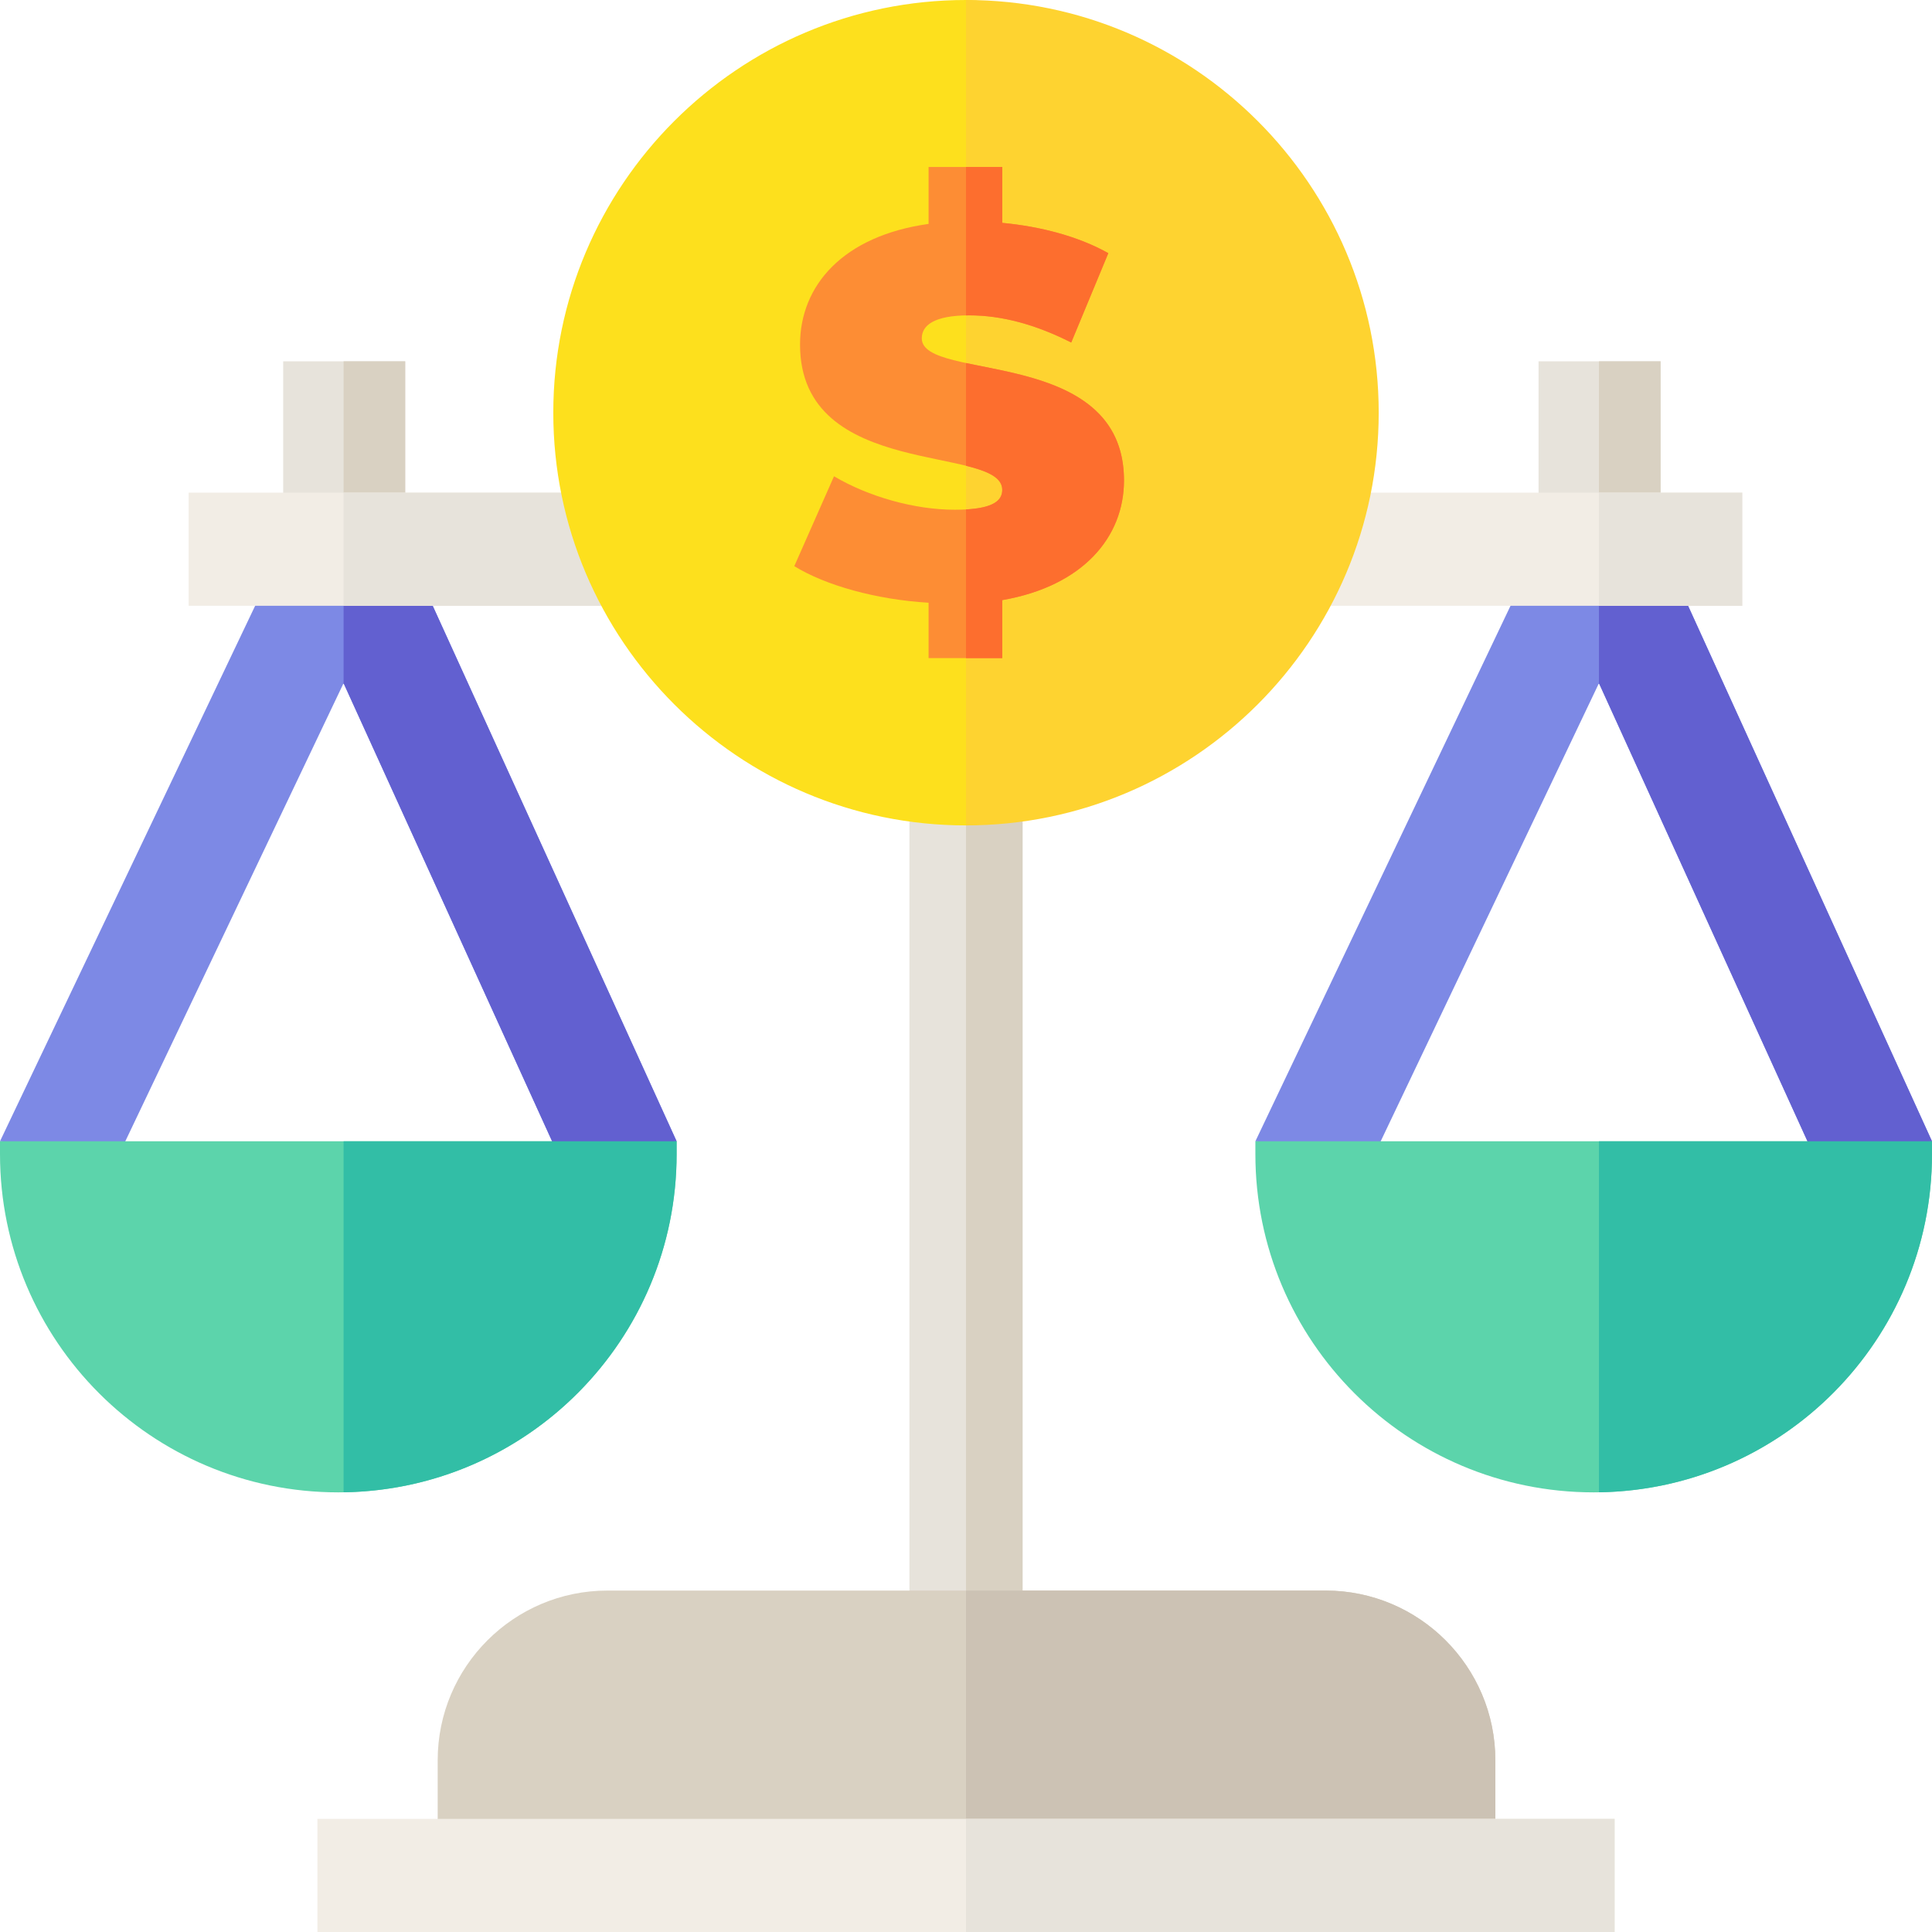
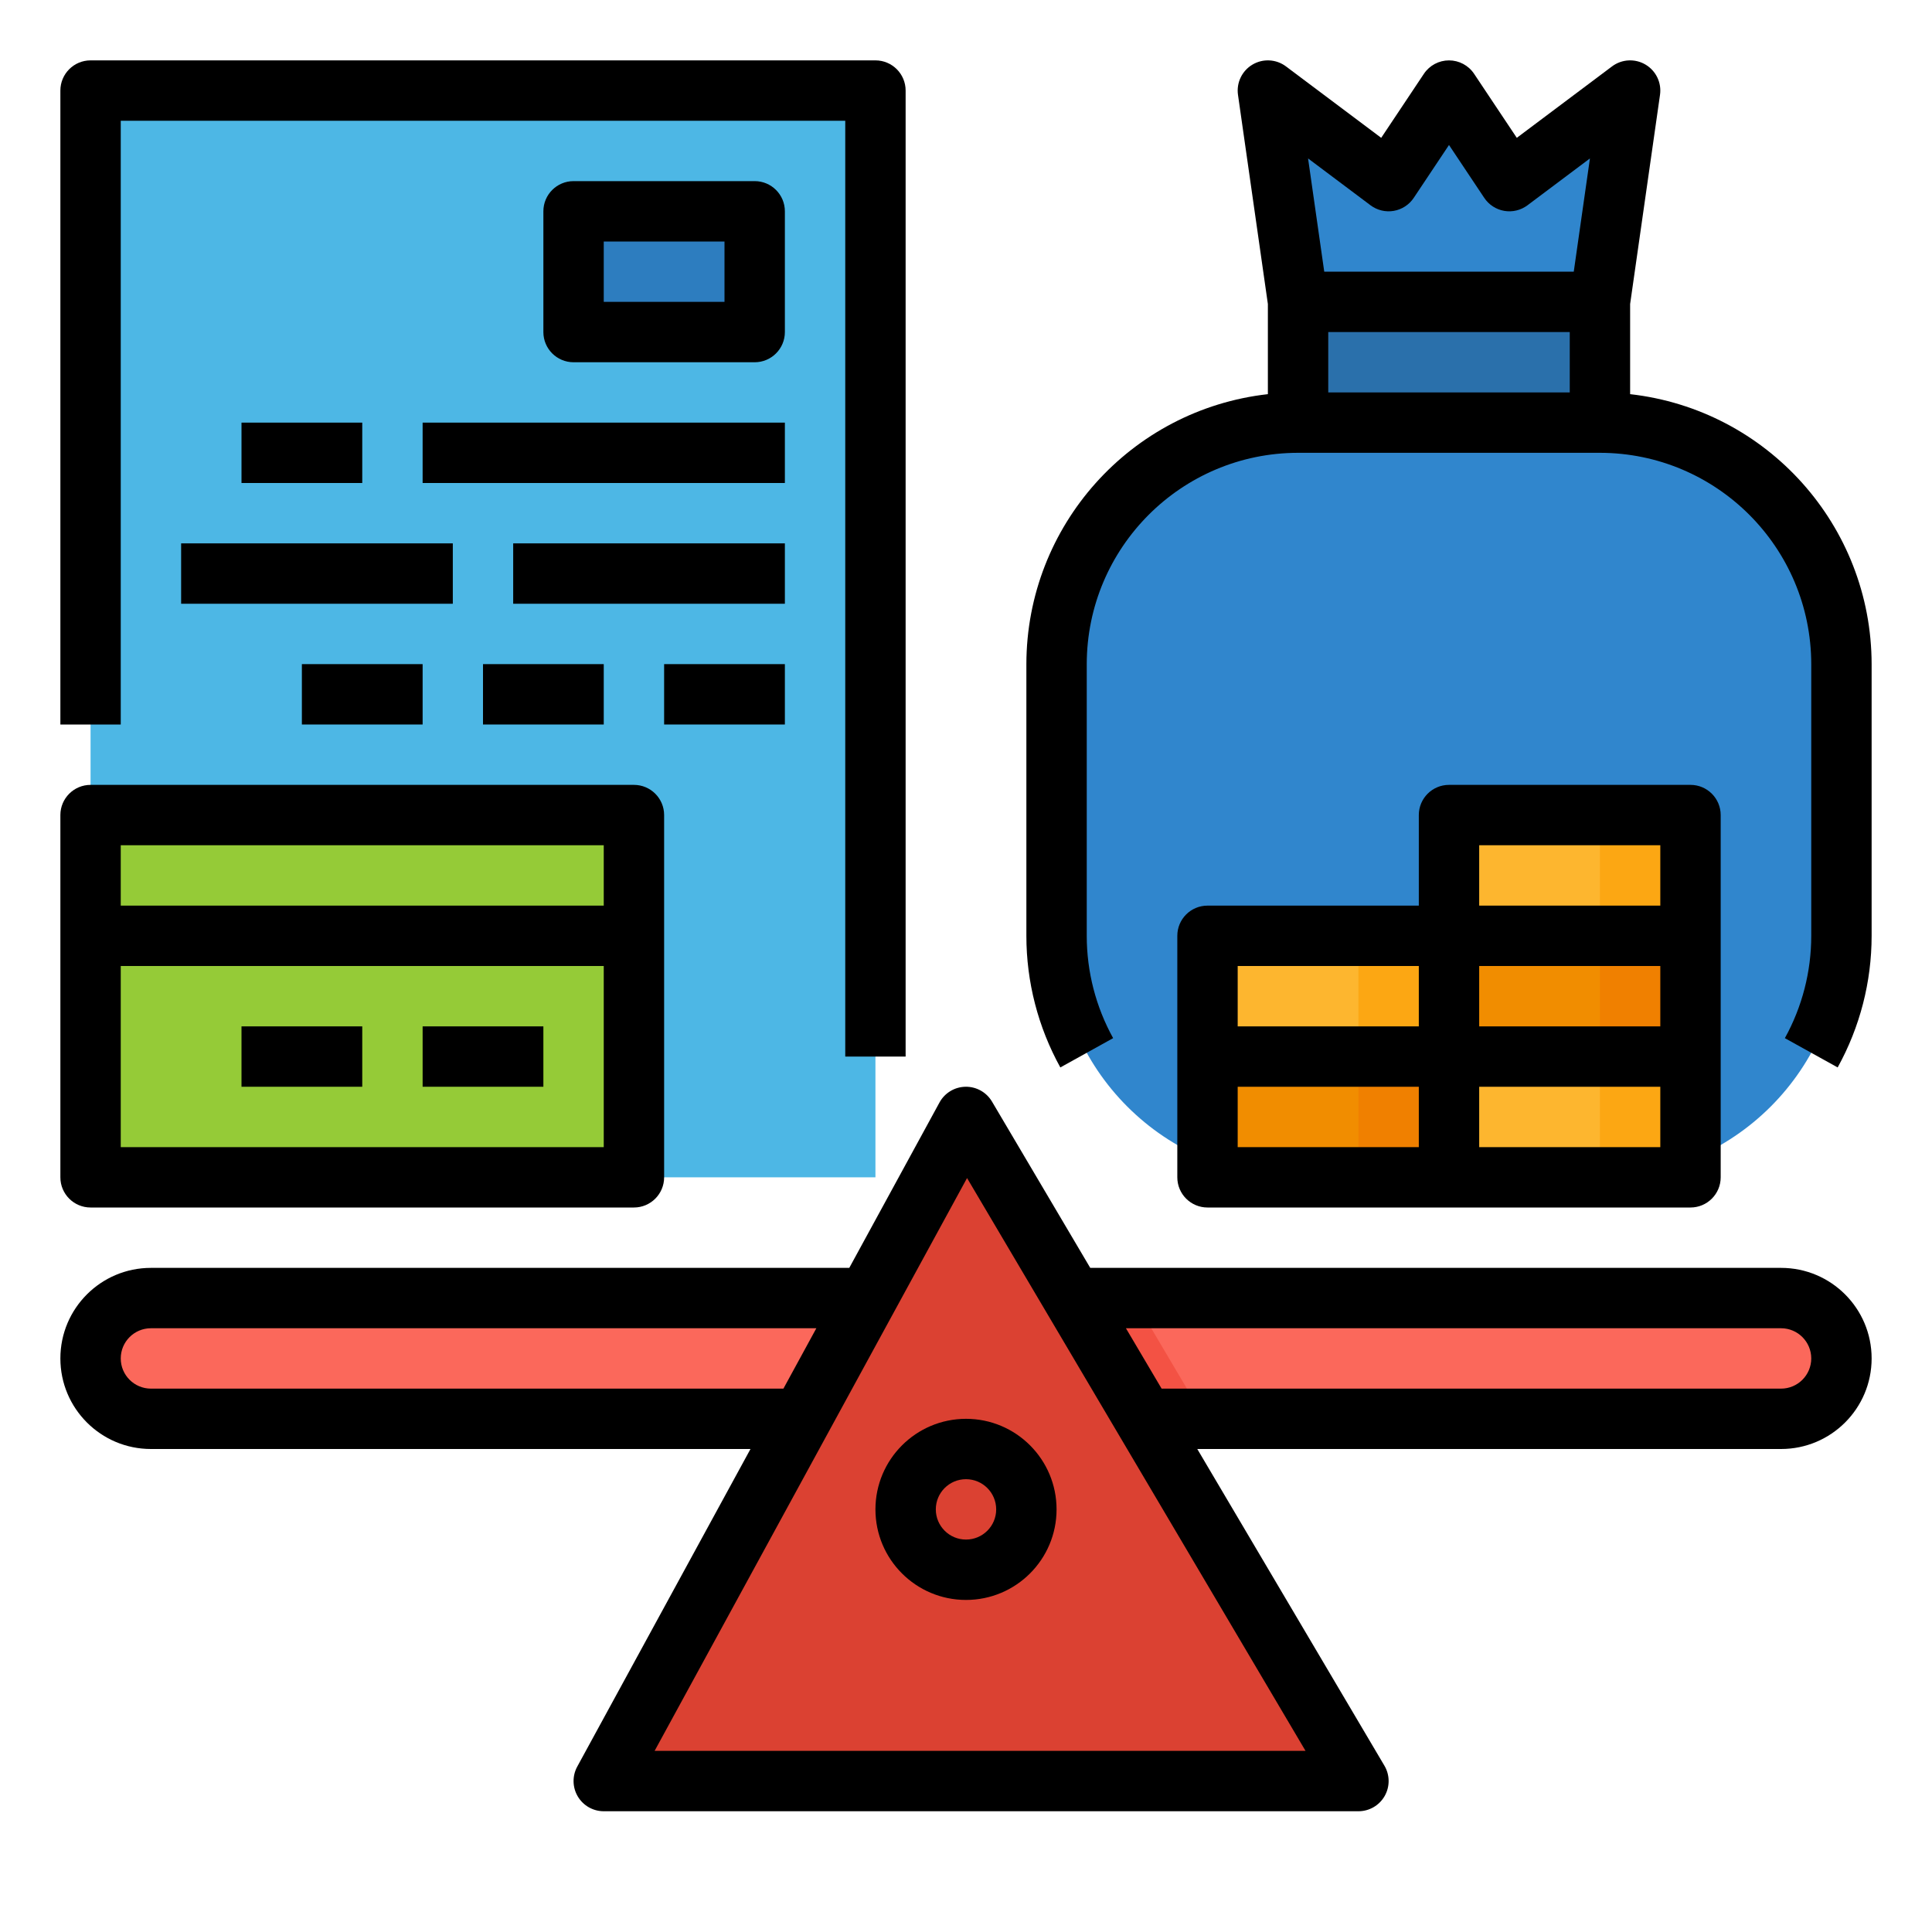
- <svg xmlns="http://www.w3.org/2000/svg" id="Capa_1" enable-background="new 0 0 512 512" height="512" viewBox="0 0 512 512" width="512">
-   <g>
-     <g>
-       <g>
-         <g>
-           <path d="m75.046 95.749h32.339v39.973h-32.339z" fill="#e7e3db" />
-         </g>
-         <g>
-           <g>
-             <path d="m105.523 140.455h-28.339l-77.184 161.993 32.497 1.493 58.555-122.891 55.937 122.891 32.322-1.493z" fill="#7d89e5" />
-           </g>
-         </g>
-         <path d="m89.656 395.491c-49.516 0-89.656-40.14-89.656-89.655v-3.388h179.311v3.388c0 49.515-40.14 89.655-89.655 89.655z" fill="#5cd4ab" />
-       </g>
-       <g>
-         <path d="m179.311 302.448-73.788-161.993h-14.471v40.595l55.937 122.891z" fill="#6260d0" />
-       </g>
-       <g>
-         <path d="m91.052 95.749h16.334v39.973h-16.334z" fill="#d9d1c2" />
-         <path d="m91.052 302.448v93.026c48.871-.747 88.26-40.589 88.26-89.638v-3.388z" fill="#32bea6" />
-       </g>
-     </g>
-     <g>
-       <g>
-         <g>
-           <path d="m407.735 95.749h32.339v39.973h-32.339z" fill="#e7e3db" />
-         </g>
-         <g>
-           <g>
-             <path d="m438.212 140.455h-28.339l-77.184 161.993 32.497 1.493 58.554-122.891 55.938 122.891 32.322-1.493z" fill="#7d89e5" />
-           </g>
-         </g>
-         <path d="m422.345 395.491c-49.516 0-89.656-40.14-89.656-89.655v-3.388h179.311v3.388c0 49.515-40.14 89.655-89.655 89.655z" fill="#5cd4ab" />
-       </g>
-       <g>
-         <path d="m512 302.448-73.788-161.993h-14.472v40.595l55.938 122.891z" fill="#6260d0" />
-       </g>
-       <g>
-         <path d="m423.74 95.749h16.334v39.973h-16.334z" fill="#d9d1c2" />
-         <path d="m423.74 302.448v93.026c48.871-.747 88.26-40.589 88.26-89.638v-3.388z" fill="#32bea6" />
-       </g>
-     </g>
-     <g>
-       <path d="m241.01 198.674h29.98v237.833h-29.98z" fill="#e7e3db" />
-     </g>
-     <g>
-       <path d="m256 198.674h14.99v237.833h-14.99z" fill="#d9d1c2" />
-     </g>
-     <g>
-       <path d="m49.992 130.559h123.582v29.98h-123.582z" fill="#f2ede5" />
-     </g>
-     <g>
-       <path d="m91.052 130.559h82.522v29.98h-82.522z" fill="#e7e3db" />
-     </g>
-     <g>
-       <path d="m340.134 130.559h121.583v29.98h-121.583z" fill="#f2ede5" />
-     </g>
-     <g>
-       <path d="m423.74 130.559h37.976v29.98h-37.976z" fill="#e7e3db" />
-     </g>
-     <g>
-       <g>
-         <g>
-           <g>
-             <g>
-               <path d="m256 218.742c-60.307 0-109.371-49.064-109.371-109.371s49.064-109.371 109.371-109.371 60.307 218.742 0 218.742z" fill="#fde01d" />
-             </g>
-           </g>
-         </g>
-       </g>
-       <g>
-         <path d="m256 0v218.742c60.307 0 109.371-49.064 109.371-109.371s-49.064-109.371-109.371-109.371z" fill="#fed330" />
-       </g>
-       <g>
-         <g>
-           <path d="m244.283 89.663c0-3.323 3.046-6.093 12.601-6.093 8.447 0 17.447 2.354 27.002 7.201l9.832-23.679c-7.893-4.431-17.863-7.062-28.11-8.031v-14.817h-19.525v15.094c-22.709 3.185-34.064 16.34-34.064 31.987 0 36.142 53.589 26.31 53.589 38.496 0 3.323-3.323 5.262-12.601 5.262-10.663 0-22.848-3.462-31.987-8.862l-10.524 23.817c8.308 5.124 21.74 8.862 35.587 9.693v14.678h19.525v-15.371c21.463-3.739 32.264-16.755 32.264-31.71 0-35.726-53.589-26.033-53.589-37.665z" fill="#fd8d34" />
-         </g>
-         <g fill="#fd6e2e">
-           <path d="m265.608 159.038c21.463-3.739 32.264-16.755 32.264-31.71 0-24.935-26.102-27.745-41.872-31.122v27.223c5.7 1.418 9.608 3.103 9.608 6.391 0 2.937-2.603 4.79-9.608 5.182v39.407h9.608z" />
-           <path d="m283.886 90.771 9.832-23.679c-7.893-4.431-17.863-7.062-28.11-8.031v-14.817h-9.608v39.343c.294-.006.576-.016.884-.016 8.447-.001 17.447 2.353 27.002 7.2z" />
-         </g>
-       </g>
-     </g>
-     <path d="m351.314 421.517h-190.353c-24.797 0-44.97 20.173-44.97 44.97v30.523h280.292v-30.523c.001-24.796-20.172-44.97-44.969-44.97z" fill="#d9d1c2" />
-     <g>
-       <path d="m396.284 466.487c0-24.797-20.173-44.97-44.97-44.97h-95.314v75.493h140.284z" fill="#ccc2b4" />
-     </g>
-     <g>
-       <g>
-         <g>
-           <path d="m84.115 482.02h343.771v29.98h-343.771z" fill="#f2ede5" />
-         </g>
-       </g>
-     </g>
-     <g>
-       <path d="m256 482.02h171.885v29.98h-171.885z" fill="#e7e3db" />
-     </g>
-   </g>
+ <svg xmlns="http://www.w3.org/2000/svg" id="Fill_out_line" height="512" viewBox="0 0 512 512" width="512" data-name="Fill out line">
+   <rect fill="#3086cd" height="200" rx="64" width="208" x="280" y="112" />
+   <path d="m344 80h80v32h-80z" fill="#2a70ab" />
+   <path d="m344 80-8-56 32 24 16-24 16 24 32-24-8 56z" fill="#3086cd" />
+   <rect fill="#fb685b" height="32" rx="2" width="464" x="24" y="344" />
+   <path d="m24 24h208v288h-208z" fill="#4db7e5" />
+   <path d="m152 56h48v32h-48z" fill="#2d7dbf" />
+   <path d="m228.364 376h90.909l-18.909-32h-54.546z" fill="#f35244" />
+   <path d="m160 472h200l-104-176z" fill="#db4132" />
+   <path d="m320 280h64v32h-64z" fill="#f18d00" />
+   <path d="m320 248h64v32h-64z" fill="#fdb62f" />
+   <path d="m384 216h64v32h-64z" fill="#fdb62f" />
+   <path d="m384 248h64v32h-64z" fill="#f18d00" />
+   <path d="m384 280h64v32h-64z" fill="#fdb62f" />
+   <path d="m360 280h24v32h-24z" fill="#f08000" />
+   <path d="m360 248h24v32h-24z" fill="#fca713" />
+   <path d="m424 248h24v32h-24z" fill="#f08000" />
+   <path d="m424 216h24v32h-24z" fill="#fca713" />
+   <path d="m424 280h24v32h-24z" fill="#fca713" />
+   <path d="m24 216h144v96h-144z" fill="#95cb37" />
+   <path d="m472 336h-183.071l-26.041-44.07a8 8 0 0 0 -13.911.239l-23.908 43.831h-185.069a24 24 0 0 0 0 48h158.887l-45.91 84.169a8.001 8.001 0 0 0 7.023 11.831h200a8 8 0 0 0 6.888-12.07l-49.595-83.93h154.708a24 24 0 0 0 0-48zm-432 32a8 8 0 0 1 0-16h176.341l-8.727 16zm133.477 96 82.802-151.804 89.702 151.804zm298.523-96h-164.162l-9.455-16h173.616a8 8 0 0 1 0 16z" />
+   <path d="m432 104.455v-23.884l7.92-55.439a8 8 0 0 0 -12.72-7.531l-25.234 18.926-11.31-16.963a8 8 0 0 0 -13.312 0l-11.31 16.963-25.234-18.926a8 8 0 0 0 -12.72 7.531l7.92 55.439v23.884a72.095 72.095 0 0 0 -64 71.545v72a72.075 72.075 0 0 0 9 34.882l13.992-7.762a56.03 56.03 0 0 1 -6.992-27.12v-72a56.063 56.063 0 0 1 56-56h80a56.063 56.063 0 0 1 56 56v72a56.035 56.035 0 0 1 -6.992 27.121l13.992 7.761a72.078 72.078 0 0 0 9-34.882v-72a72.095 72.095 0 0 0 -64-71.545zm-68.8-50.055a7.999 7.999 0 0 0 11.456-1.962l9.344-14.015 9.344 14.015a7.999 7.999 0 0 0 11.456 1.962l16.549-12.412-4.287 30.012h-66.123l-4.287-30.012zm-11.2 49.6v-16h64v16z" />
+   <path d="m448 320a8 8 0 0 0 8-8v-96a8 8 0 0 0 -8-8h-64a8 8 0 0 0 -8 8v24h-56a8 8 0 0 0 -8 8v64a8 8 0 0 0 8 8zm-120-32h48v16h-48zm112-32v16h-48v-16zm0 48h-48v-16h48zm-48-80h48v16h-48zm-64 32h48v16h-48z" />
+   <path d="m24 320h144a8 8 0 0 0 8-8v-96a8 8 0 0 0 -8-8h-144a8 8 0 0 0 -8 8v96a8 8 0 0 0 8 8zm8-16v-48h128v48zm128-80v16h-128v-16z" />
+   <path d="m64 272h32v16h-32z" />
+   <path d="m112 272h32v16h-32z" />
+   <path d="m32 32h192v248h16v-256a8 8 0 0 0 -8-8h-208a8 8 0 0 0 -8 8v168h16z" />
+   <path d="m208 56a8 8 0 0 0 -8-8h-48a8 8 0 0 0 -8 8v32a8 8 0 0 0 8 8h48a8 8 0 0 0 8-8zm-16 24h-32v-16h32z" />
+   <path d="m64 112h32v16h-32z" />
+   <path d="m112 112h96v16h-96z" />
+   <path d="m48 144h72v16h-72z" />
+   <path d="m136 144h72v16h-72z" />
+   <path d="m80 176h32v16h-32z" />
+   <path d="m128 176h32v16h-32z" />
+   <path d="m176 176h32v16h-32z" />
+   <path d="m232 400a24 24 0 1 0 24-24 24.027 24.027 0 0 0 -24 24zm32 0a8 8 0 1 1 -8-8 8.009 8.009 0 0 1 8 8z" />
</svg>
